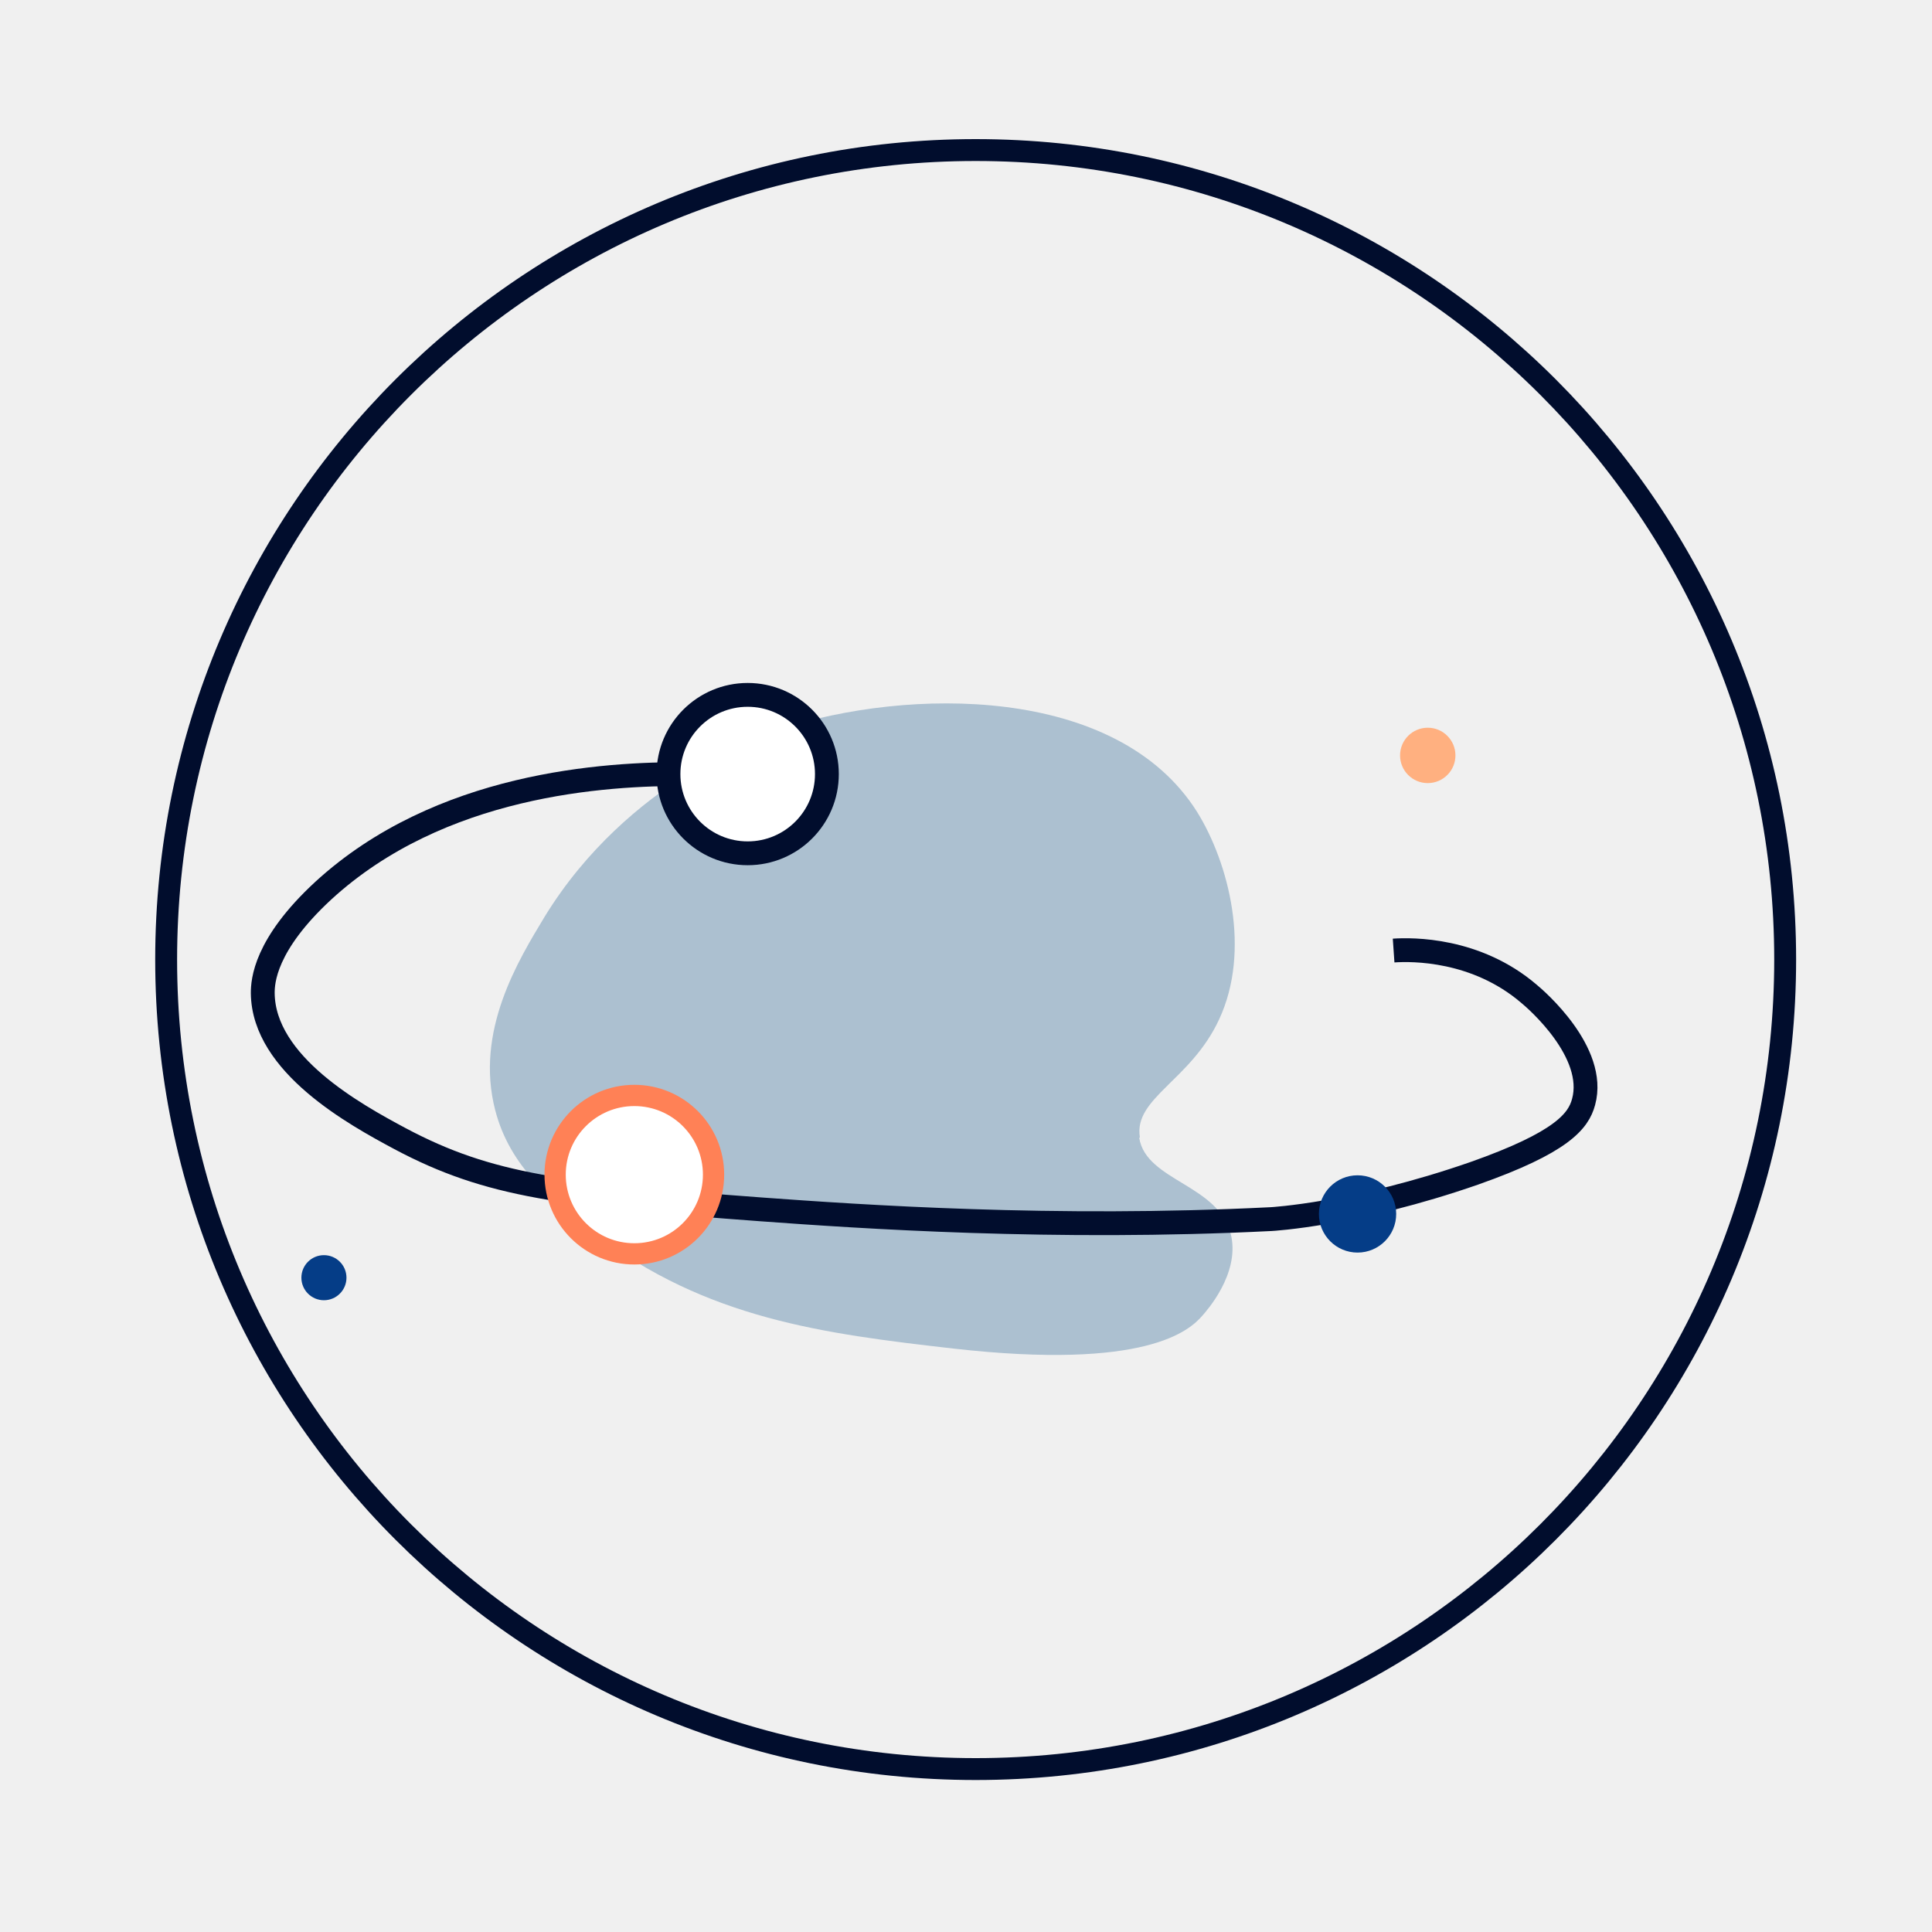
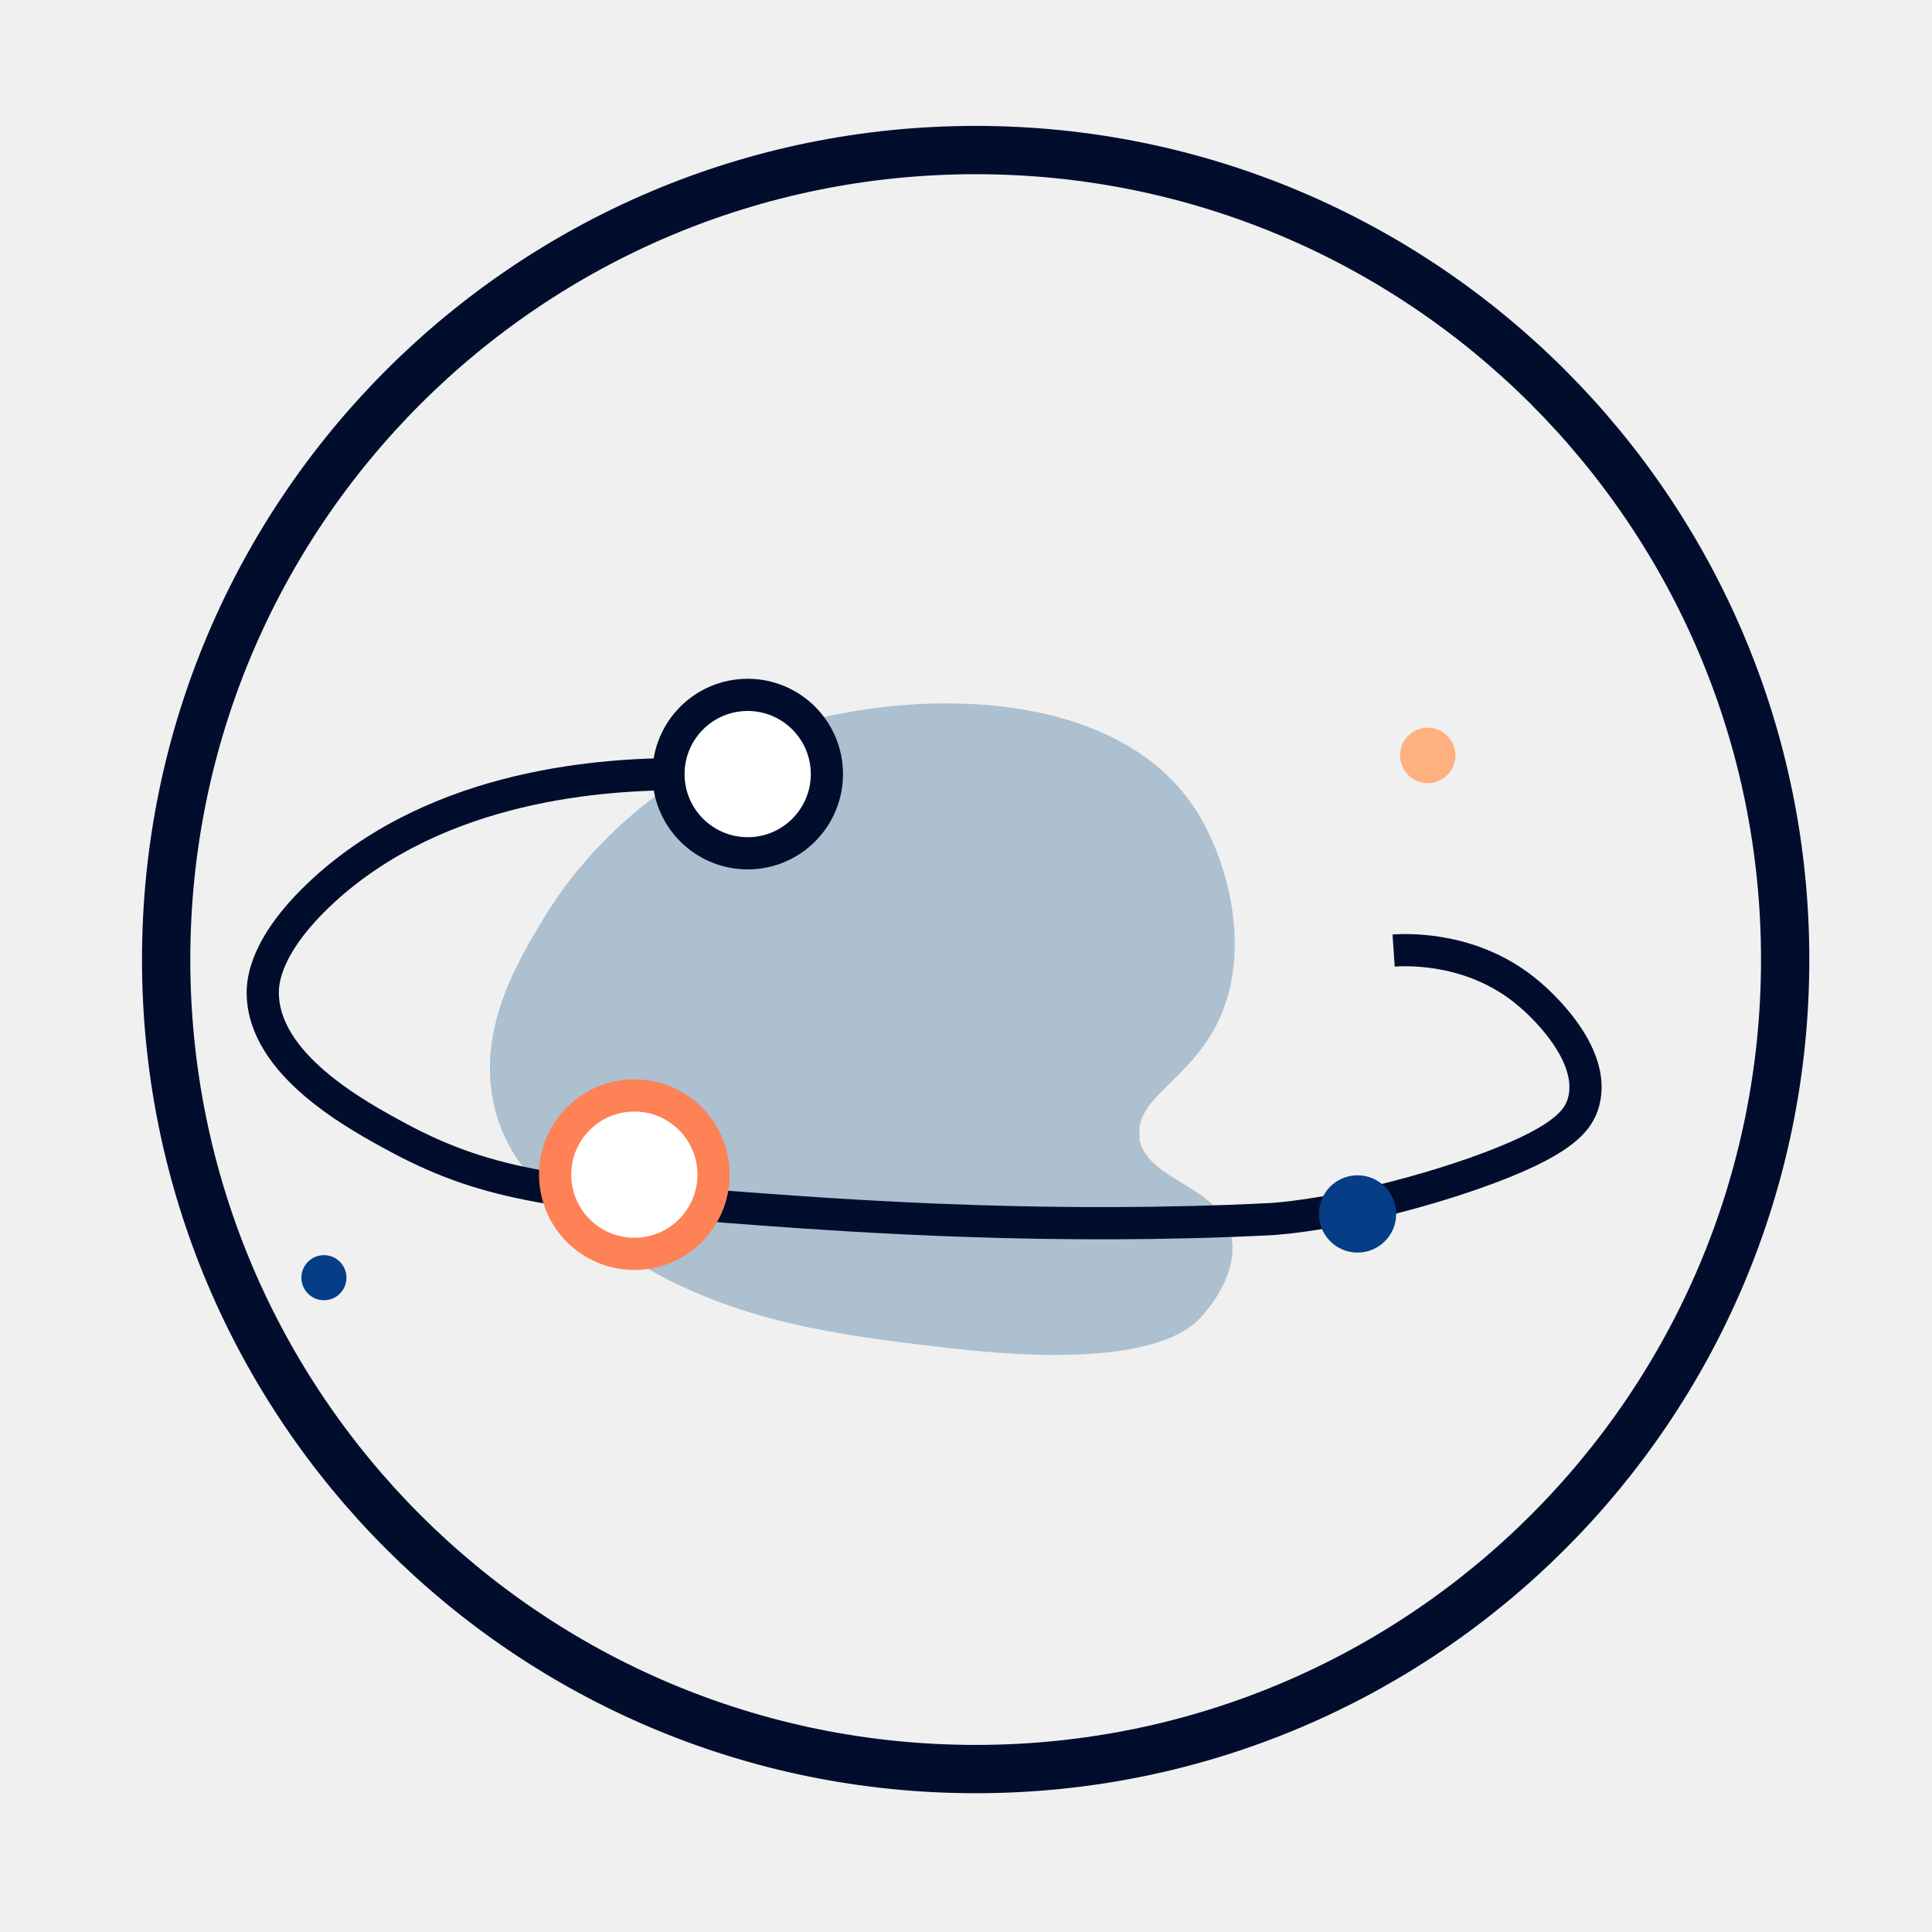
<svg xmlns="http://www.w3.org/2000/svg" id="Layer_1" version="1.1" viewBox="0 0 30 30">
-   <circle cx="15.15" cy="14.9" r="12.57" fill="none" stroke="#010d2d" stroke-linecap="round" stroke-miterlimit="10" stroke-width=".34" />
+   <circle cx="15.15" cy="14.9" r="12.57" fill="none" stroke="#010d2d" stroke-linecap="round" stroke-miterlimit="10" stroke-width=".75" />
  <path d="M17.7,17.66c-.1-.61.79-.88,1.23-1.83.5-1.07.15-2.43-.34-3.22-1.25-1.99-4.51-1.93-6.47-1.29-.26.08-2.37.81-3.66,2.91-.41.68-1.09,1.78-.77,3.01.23.89.89,1.41,1.54,1.91,1.74,1.33,3.56,1.56,5.57,1.79,3,.34,3.67-.28,3.87-.51.07-.08.57-.64.45-1.23-.17-.81-1.32-.85-1.43-1.53Z" fill="#acc0d0" />
-   <path d="M10.68,12.02c-1.3-.01-3.85.15-5.66,1.81-.91.84-.94,1.41-.94,1.59.01,1.11,1.44,1.89,2.13,2.26,1.39.74,2.53.87,5.62,1.1,1.51.11,4.54.32,7.91.15,0,0,1.31-.07,3.15-.71,1.36-.48,1.62-.81,1.7-1.11.21-.77-.74-1.59-.85-1.68-.82-.7-1.81-.69-2.1-.67" fill="none" stroke="#010d2d" stroke-miterlimit="10" stroke-width=".37" />
-   <circle cx="9.85" cy="18.24" r="1.23" fill="#fff" stroke="#ff8156" stroke-miterlimit="10" stroke-width=".33" />
-   <circle cx="11.61" cy="12.02" r="1.23" fill="#fff" stroke="#010d2d" stroke-miterlimit="10" stroke-width=".37" />
+   <path d="M10.68,12.02c-1.3-.01-3.85.15-5.66,1.81-.91.84-.94,1.41-.94,1.59.01,1.11,1.44,1.89,2.13,2.26,1.39.74,2.53.87,5.62,1.1,1.51.11,4.54.32,7.91.15,0,0,1.31-.07,3.15-.71,1.36-.48,1.62-.81,1.7-1.11.21-.77-.74-1.59-.85-1.68-.82-.7-1.81-.69-2.1-.67" fill="none" stroke="#010d2d" stroke-miterlimit="10" stroke-width=".5" />
+   <circle cx="9.85" cy="18.24" r="1.23" fill="#fff" stroke="#ff8156" stroke-miterlimit="10" stroke-width=".5" />
+   <circle cx="11.61" cy="12.02" r="1.23" fill="#fff" stroke="#010d2d" stroke-miterlimit="10" stroke-width=".5" />
  <circle cx="21.08" cy="18.85" r=".6" fill="#053d87" />
  <circle cx="5.03" cy="19.84" r=".35" fill="#053d87" />
  <circle cx="22.17" cy="11.73" r=".43" fill="#ffb080" />
</svg>
